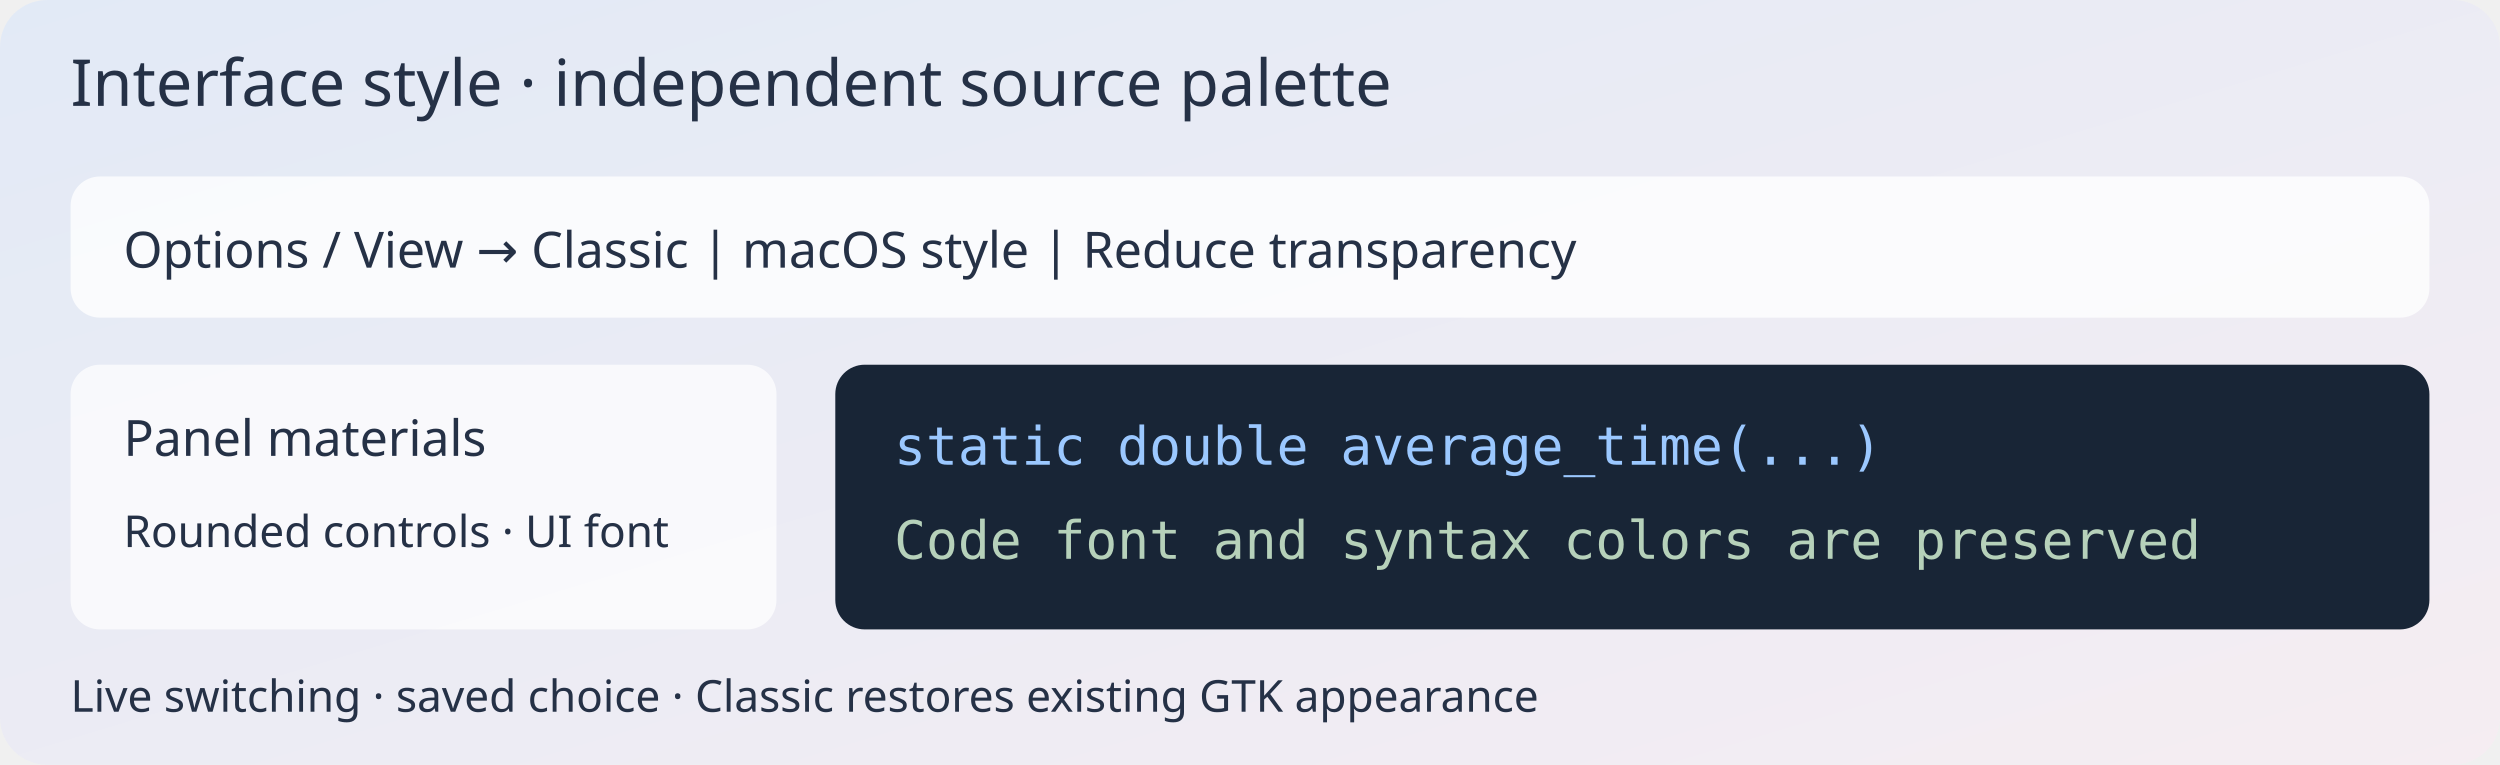
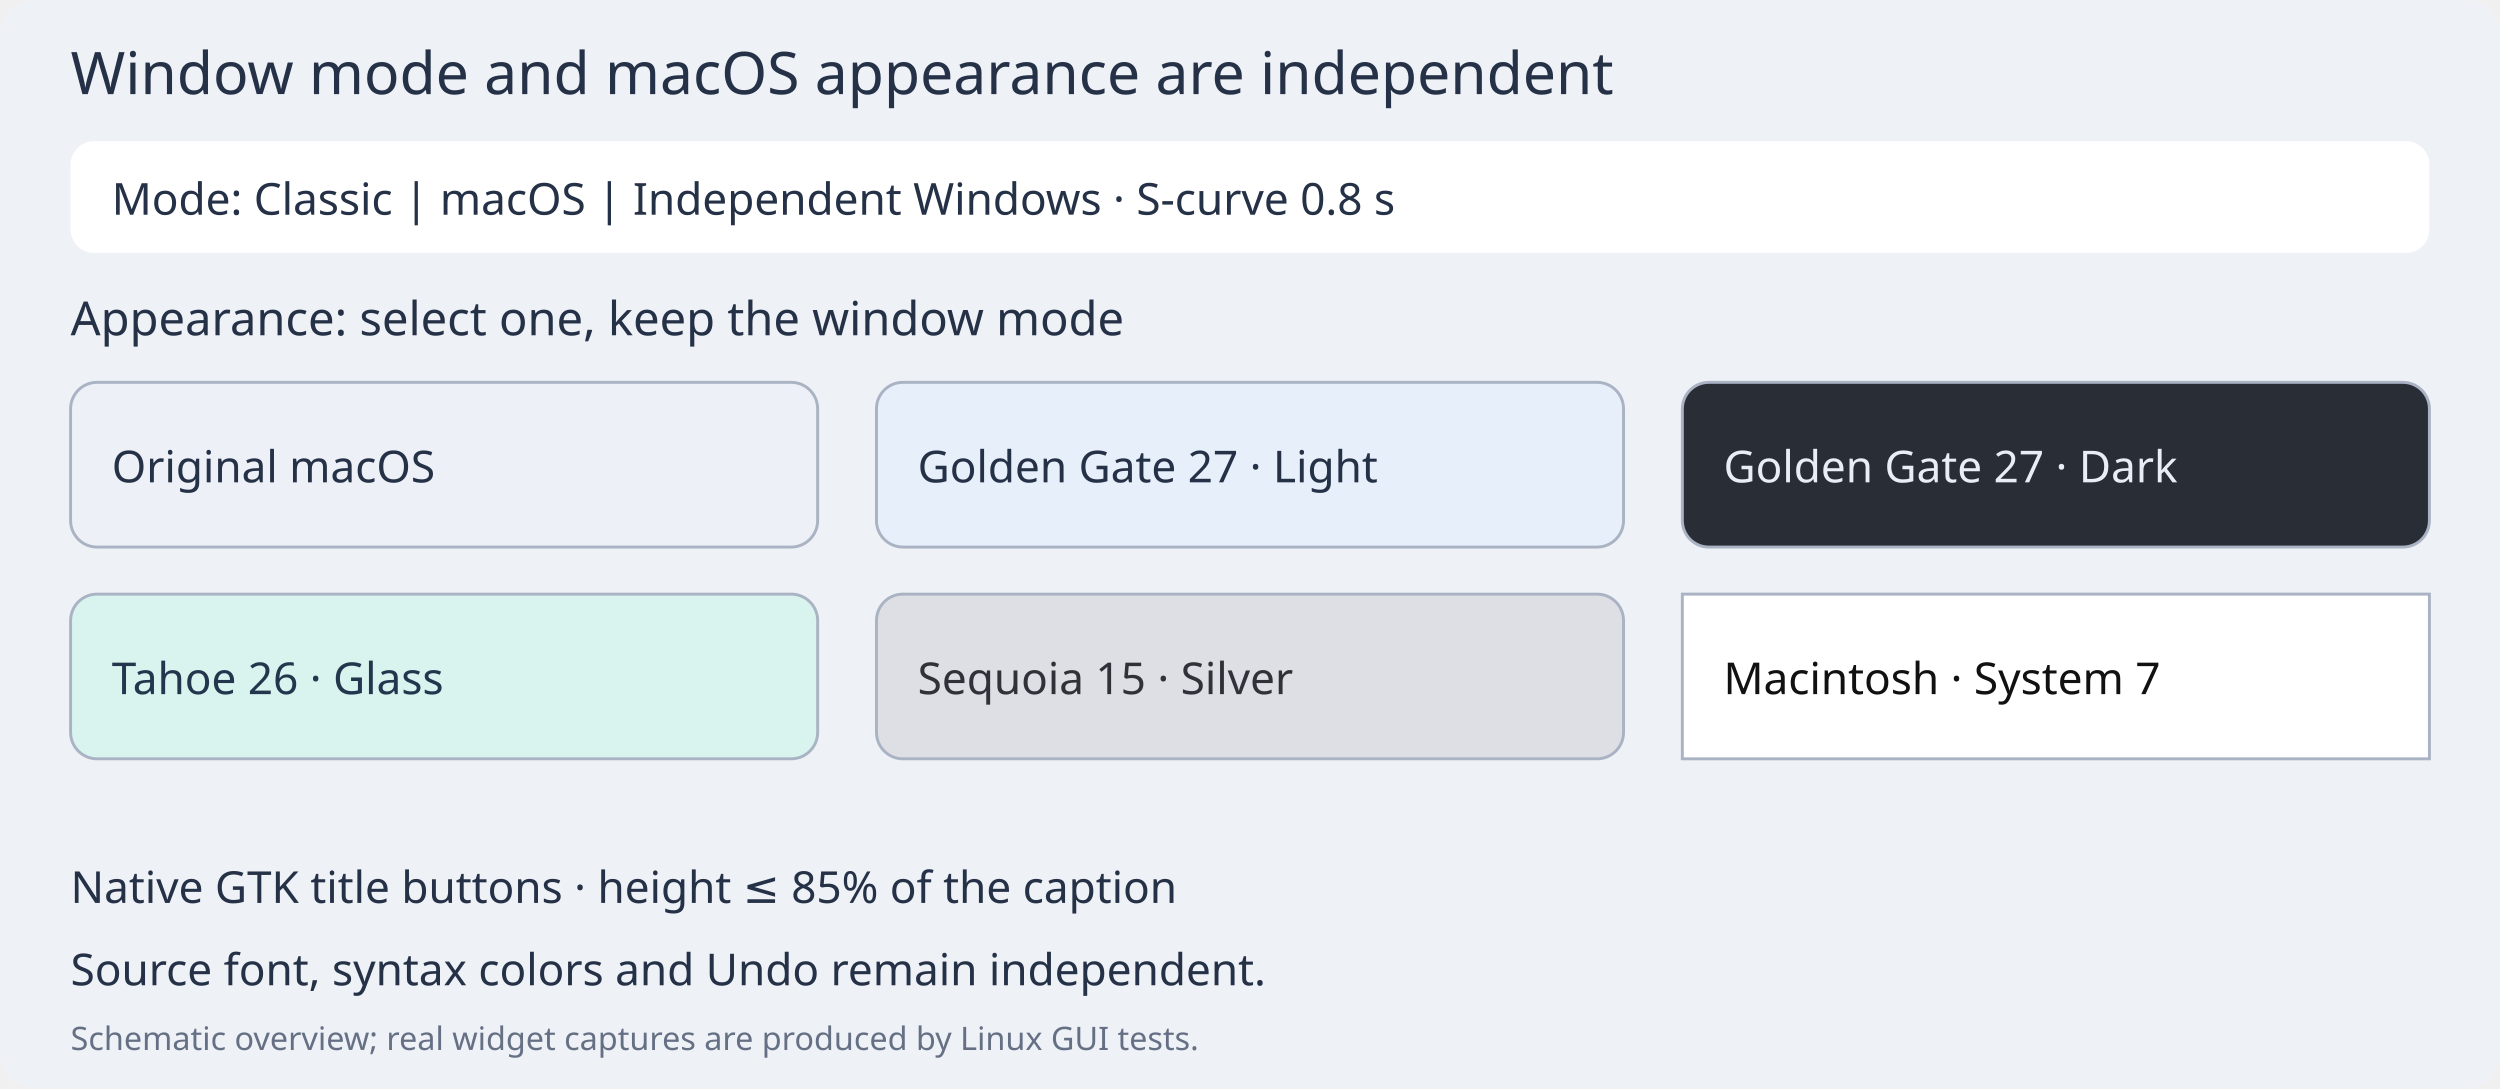
- <svg xmlns="http://www.w3.org/2000/svg" width="850" height="260" viewBox="0 0 850 260">
-   <defs>
-     <linearGradient id="glass" x2="1" y2="1">
-       <stop stop-color="#e2eaf6" />
-       <stop offset="1" stop-color="#f5edf2" />
-     </linearGradient>
-   </defs>
-   <rect width="850" height="260" rx="16" fill="url(#glass)" />
+ <svg xmlns="http://www.w3.org/2000/svg" width="850" height="370" viewBox="0 0 850 370">
+   <rect width="850" height="370" rx="12" fill="#eef1f6" />
  <g font-family="sans-serif" fill="#253146">
-     <text x="24" y="36" font-size="22">Interface style · independent source palette</text>
-     <rect x="24" y="60" width="802" height="48" rx="10" fill="white" fill-opacity=".78" />
-     <text x="42" y="91" font-size="17">Options / View → Classic | macOS style | Reduce transparency</text>
-     <rect x="24" y="124" width="240" height="90" rx="10" fill="white" fill-opacity=".72" />
-     <text x="42" y="155" font-size="17">Panel materials</text>
-     <text x="42" y="186" font-size="15">Rounded controls · UI font</text>
-     <rect x="284" y="124" width="542" height="90" rx="10" fill="#182536" />
-     <g font-family="monospace" font-size="18">
-       <text x="304" y="158" fill="#9bc8ff">static double average_time(...)</text>
-       <text x="304" y="190" fill="#b6d1ba">Code font and syntax colors are preserved</text>
-     </g>
-     <text x="24" y="242" font-size="15">Live switching · saved choice · Classic restores existing GTK appearance</text>
+     <text x="24" y="32" font-size="20">Window mode and macOS appearance are independent</text>
+     <rect x="24" y="48" width="802" height="38" rx="8" fill="#fff" />
+     <text x="38" y="73" font-size="15">Mode: Classic | macOS | Independent Windows · S-curve 0.8 s</text>
+     <text x="24" y="114" font-size="16">Appearance: select one, keep the window mode</text>
+     <rect x="24" y="130" width="254" height="56" rx="9" fill="#edf0f6" stroke="#aab3c4" />
+     <text x="38" y="164" font-size="15" fill="#253146">Original macOS</text>
+     <rect x="298" y="130" width="254" height="56" rx="9" fill="#e7f0fa" stroke="#aab3c4" />
+     <text x="312" y="164" font-size="15" fill="#253146">Golden Gate 27 · Light</text>
+     <rect x="572" y="130" width="254" height="56" rx="9" fill="#292d36" stroke="#aab3c4" />
+     <text x="586" y="164" font-size="15" fill="#e8edf6">Golden Gate 27 · Dark</text>
+     <rect x="24" y="202" width="254" height="56" rx="9" fill="#d9f4ef" stroke="#aab3c4" />
+     <text x="38" y="236" font-size="15" fill="#23364d">Tahoe 26 · Glass</text>
+     <rect x="298" y="202" width="254" height="56" rx="9" fill="#dedfe4" stroke="#aab3c4" />
+     <text x="312" y="236" font-size="15" fill="#30323a">Sequoia 15 · Silver</text>
+     <rect x="572" y="202" width="254" height="56" rx="0" fill="#fff" stroke="#aab3c4" />
+     <text x="586" y="236" font-size="15" fill="#111">Macintosh · System 7</text>
+     <text x="24" y="307" font-size="15">Native GTK title buttons · height ≤ 85% of the caption</text>
+     <text x="24" y="335" font-size="15">Source font, syntax colors and Undo remain independent.</text>
+     <text x="24" y="357" font-size="11" fill="#667085">Schematic overview; real widget captures are produced by Linux GUI tests.</text>
  </g>
</svg>
